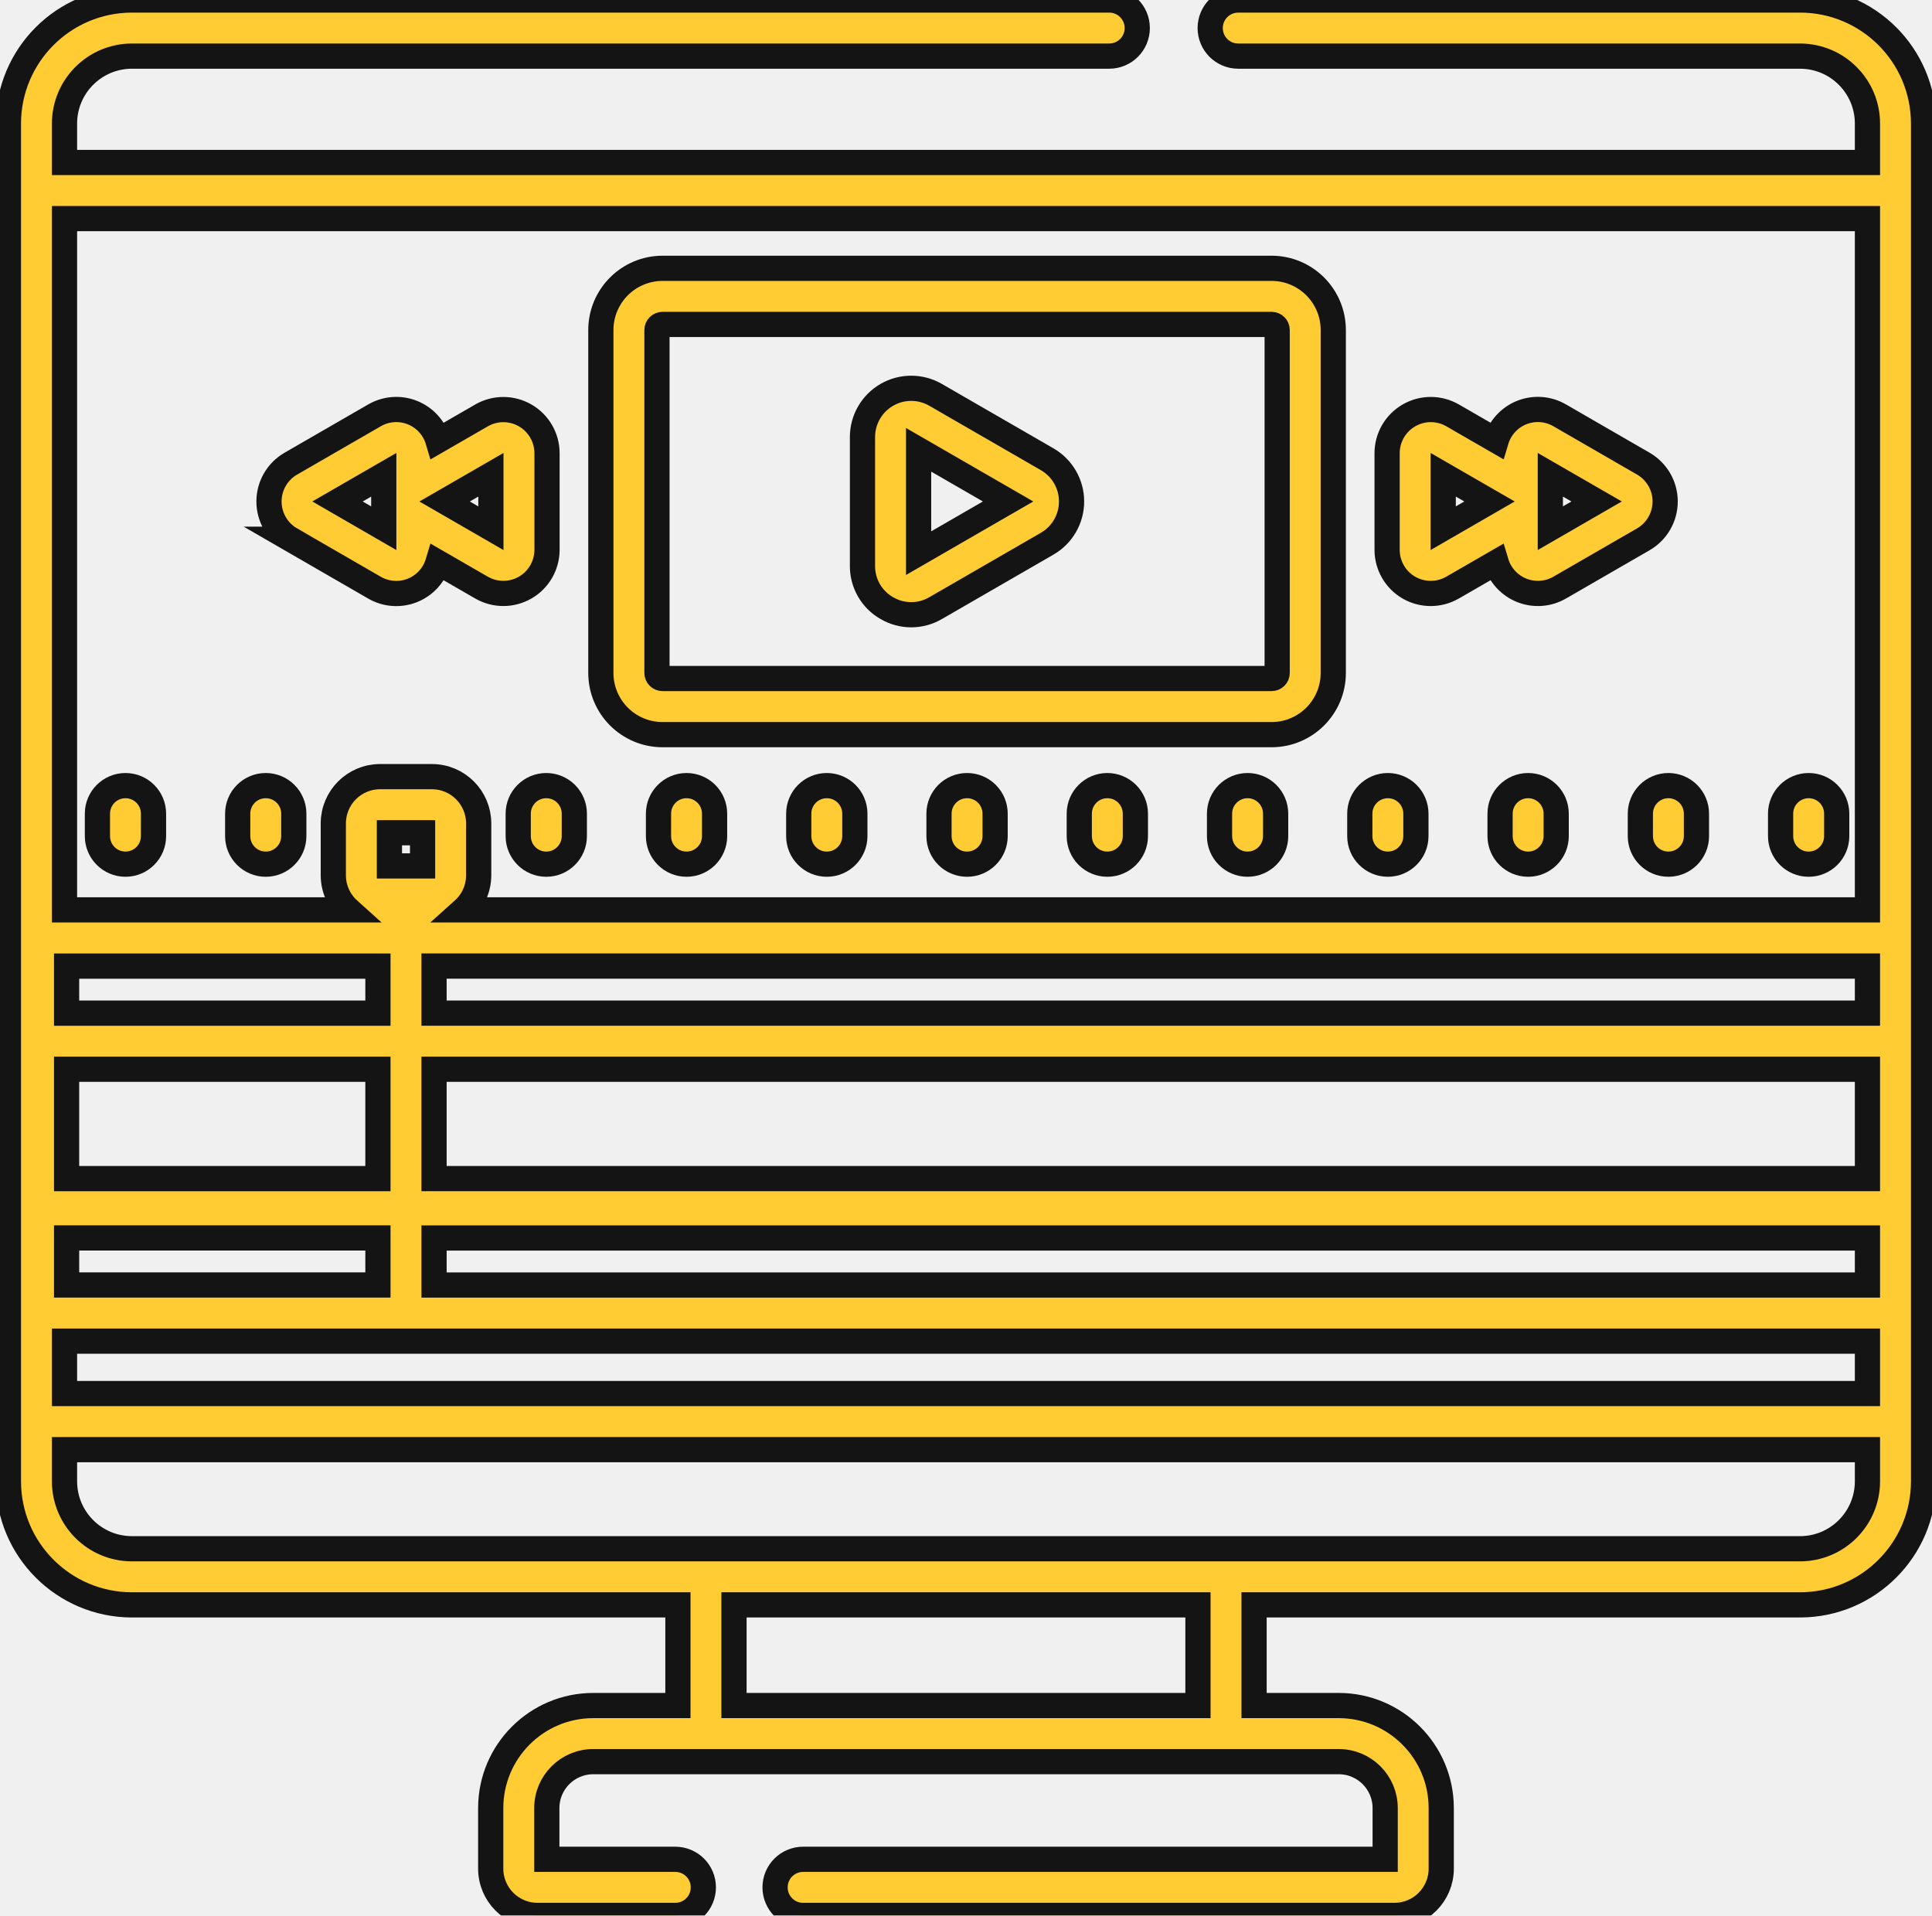
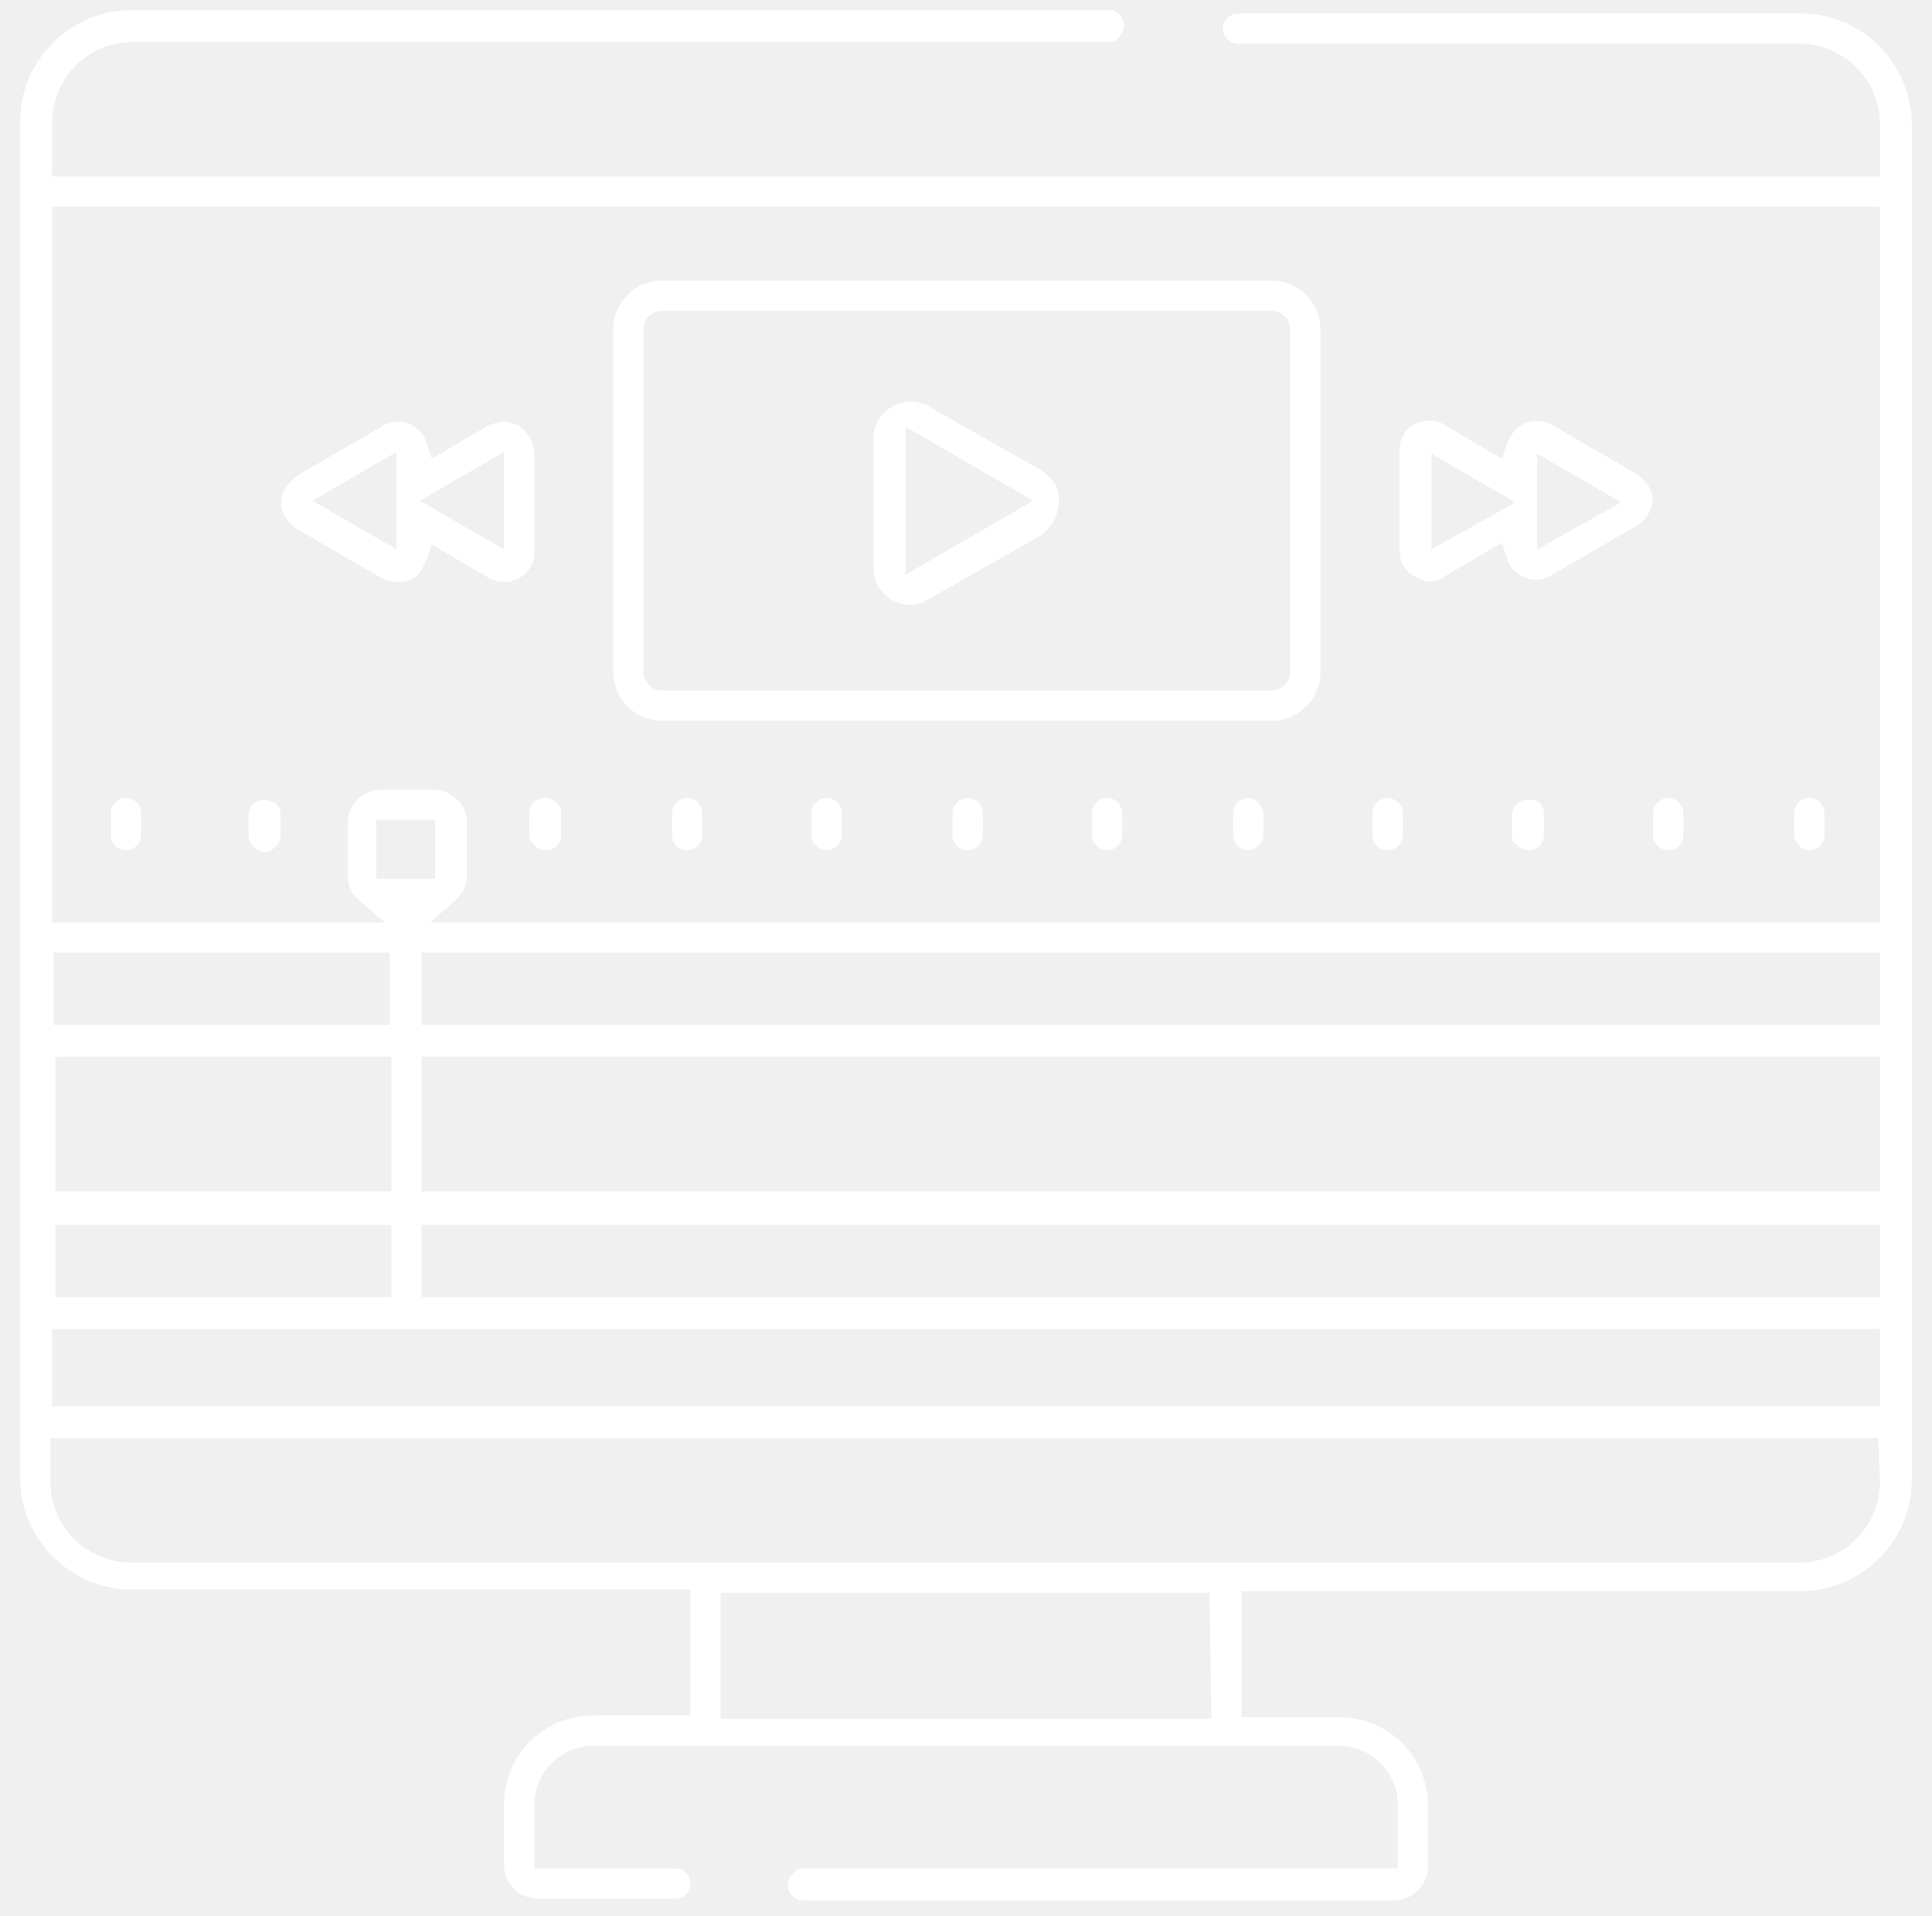
- <svg xmlns="http://www.w3.org/2000/svg" width="115" height="114" viewBox="0 0 115 114">
-   <defs>
-     <clipPath id="a">
-       <rect width="115" height="114" transform="translate(780 627)" fill="#fc3" stroke="#141414" stroke-width="1.5" />
-     </clipPath>
-   </defs>
-   <g transform="translate(-780 -627)" clip-path="url(#a)">
-     <g transform="translate(780.39 627)">
-       <path d="M7.079,46.757a1.67,1.67,0,0,0-1.67,1.67v1.336a1.669,1.669,0,1,0,3.339,0V48.427A1.669,1.669,0,0,0,7.079,46.757Zm0,0" fill="#fc3" stroke="#141414" stroke-width="1.5" />
-       <path d="M15.428,46.757a1.67,1.67,0,0,0-1.67,1.67v1.336a1.67,1.67,0,1,0,3.34,0V48.427A1.67,1.67,0,0,0,15.428,46.757Zm0,0" fill="#fc3" stroke="#141414" stroke-width="1.5" />
-       <path d="M32.126,46.757a1.67,1.67,0,0,0-1.67,1.67v1.336a1.67,1.67,0,0,0,3.34,0V48.427A1.67,1.67,0,0,0,32.126,46.757Zm0,0" fill="#fc3" stroke="#141414" stroke-width="1.5" />
-       <path d="M40.475,46.757a1.67,1.67,0,0,0-1.669,1.67v1.336a1.669,1.669,0,1,0,3.339,0V48.427A1.669,1.669,0,0,0,40.475,46.757Zm0,0" fill="#fc3" stroke="#141414" stroke-width="1.5" />
-       <path d="M48.824,46.757a1.67,1.67,0,0,0-1.67,1.67v1.336a1.67,1.67,0,0,0,3.34,0V48.427A1.67,1.67,0,0,0,48.824,46.757Zm0,0" fill="#fc3" stroke="#141414" stroke-width="1.5" />
-       <path d="M57.173,46.757a1.67,1.67,0,0,0-1.67,1.67v1.336a1.67,1.67,0,0,0,3.34,0V48.427A1.669,1.669,0,0,0,57.173,46.757Zm0,0" fill="#fc3" stroke="#141414" stroke-width="1.5" />
-       <path d="M65.522,46.757a1.67,1.67,0,0,0-1.669,1.67v1.336a1.669,1.669,0,1,0,3.339,0V48.427A1.669,1.669,0,0,0,65.522,46.757Zm0,0" fill="#fc3" stroke="#141414" stroke-width="1.5" />
-       <path d="M73.871,46.757a1.67,1.67,0,0,0-1.67,1.67v1.336a1.67,1.67,0,0,0,3.34,0V48.427A1.669,1.669,0,0,0,73.871,46.757Zm0,0" fill="#fc3" stroke="#141414" stroke-width="1.5" />
-       <path d="M82.22,46.757a1.67,1.67,0,0,0-1.669,1.67v1.336a1.669,1.669,0,1,0,3.339,0V48.427A1.669,1.669,0,0,0,82.22,46.757Zm0,0" fill="#fc3" stroke="#141414" stroke-width="1.5" />
-       <path d="M90.57,46.757a1.67,1.67,0,0,0-1.67,1.67v1.336a1.67,1.67,0,0,0,3.34,0V48.427A1.67,1.67,0,0,0,90.57,46.757Zm0,0" fill="#fc3" stroke="#141414" stroke-width="1.5" />
-       <path d="M98.919,46.757a1.67,1.67,0,0,0-1.669,1.67v1.336a1.669,1.669,0,1,0,3.339,0V48.427A1.669,1.669,0,0,0,98.919,46.757Zm0,0" fill="#fc3" stroke="#141414" stroke-width="1.5" />
-       <path d="M107.268,46.757a1.67,1.67,0,0,0-1.67,1.67v1.336a1.67,1.67,0,0,0,3.34,0V48.427A1.67,1.67,0,0,0,107.268,46.757Zm0,0" fill="#fc3" stroke="#141414" stroke-width="1.5" />
-       <path d="M39.047,43.724H75.3a3.676,3.676,0,0,0,3.672-3.672V19.642A3.676,3.676,0,0,0,75.3,15.969H39.047a3.676,3.676,0,0,0-3.672,3.672v20.41A3.676,3.676,0,0,0,39.047,43.724Zm-.332-24.083a.332.332,0,0,1,.332-.332H75.3a.332.332,0,0,1,.332.332v20.41a.332.332,0,0,1-.332.332H39.047a.332.332,0,0,1-.332-.332Zm0,0" fill="#fc3" stroke="#141414" stroke-width="1.5" />
-       <path d="M52.4,36.194a2.873,2.873,0,0,0,2.9,0l6.642-3.835a2.9,2.9,0,0,0,0-5.025L55.3,23.5a2.9,2.9,0,0,0-4.352,2.513v7.669A2.872,2.872,0,0,0,52.4,36.194Zm1.889-9.423,5.327,3.075-5.327,3.076Zm0,0" fill="#fc3" stroke="#141414" stroke-width="1.5" />
-       <path d="M83.474,34.974a2.6,2.6,0,0,0,2.594,0l2.6-1.5a2.594,2.594,0,0,0,3.778,1.5l4.989-2.881a2.6,2.6,0,0,0,0-4.494l-4.989-2.881a2.588,2.588,0,0,0-3.778,1.5l-2.6-1.5a2.6,2.6,0,0,0-3.892,2.247v5.76A2.6,2.6,0,0,0,83.474,34.974Zm8.418-6.718,2.755,1.59-2.755,1.591Zm-6.376,0,2.755,1.59-2.755,1.591Zm0,0" fill="#fc3" stroke="#141414" stroke-width="1.5" />
-       <path d="M16.912,32.094,21.9,34.975a2.589,2.589,0,0,0,3.778-1.5l2.6,1.5a2.6,2.6,0,0,0,3.893-2.247v-5.76a2.6,2.6,0,0,0-3.893-2.247l-2.6,1.5a2.588,2.588,0,0,0-3.778-1.5L16.913,27.6h0a2.6,2.6,0,0,0,0,4.494ZM28.83,28.257v3.181l-2.755-1.591Zm-6.377,0v3.181L19.7,29.846Zm0,0" fill="#fc3" stroke="#141414" stroke-width="1.5" />
-       <path d="M106.757,0H73.315a1.67,1.67,0,0,0,0,3.34h33.442a4.015,4.015,0,0,1,4.011,4.011V9.67H3.45V7.351A4.016,4.016,0,0,1,7.462,3.34H65.634a1.67,1.67,0,0,0,0-3.34H7.462A7.359,7.359,0,0,0,.111,7.351V88.166a7.359,7.359,0,0,0,7.351,7.351h32.5v5.991H34.919a6.107,6.107,0,0,0-6.1,6.1v3.609A2.787,2.787,0,0,0,31.6,114h8.206a1.67,1.67,0,0,0,0-3.34H32.158v-3.052a2.764,2.764,0,0,1,2.761-2.761H79.3a2.764,2.764,0,0,1,2.761,2.761v3.052H47.415a1.67,1.67,0,1,0,0,3.34h35.2a2.787,2.787,0,0,0,2.783-2.783v-3.609a6.107,6.107,0,0,0-6.1-6.1H74.257V95.517h32.5a7.359,7.359,0,0,0,7.351-7.351V7.351A7.359,7.359,0,0,0,106.757,0ZM70.917,101.508H43.3V95.517H70.917Zm39.851-13.342a4.016,4.016,0,0,1-4.011,4.011H7.462A4.015,4.015,0,0,1,3.45,88.166V86.278H110.768Zm0-5.227H3.45V79.822H110.768Zm-88.662-19.3v6.508H3.574V63.637ZM3.574,60.3v-2.8H22.106v2.8ZM22.106,73.677v2.8H3.574v-2.8Zm.684-22.14V49.563h1.973v1.974Zm87.978,24.944H25.446v-2.8h85.322Zm0-6.336H25.446V63.637h85.322Zm0-9.848H25.446v-2.8h85.322Zm0-6.144H27.184a2.768,2.768,0,0,0,.919-2.06V49.006a2.786,2.786,0,0,0-2.783-2.783H22.233a2.786,2.786,0,0,0-2.783,2.783v3.088a2.769,2.769,0,0,0,.918,2.06H3.45V13.01H110.768Zm0,0" fill="#fc3" stroke="#141414" stroke-width="1.5" />
+ <svg xmlns="http://www.w3.org/2000/svg" version="1.1" id="Layer_1" x="0px" y="0px" viewBox="0 0 115 114" style="enable-background:new 0 0 115 114;" xml:space="preserve">
+   <style type="text/css">
+ 	.st0{fill:#FFFFFF;}
+ </style>
+   <g>
+     <g>
+       <path class="st0" d="M8.4,48.4v1.3c0,0.5-0.4,0.9-0.9,0.9s-0.9-0.4-0.9-0.9v-1.3c0-0.5,0.4-0.9,0.9-0.9c0.2,0,0.5,0.1,0.7,0.3    C8.3,48,8.4,48.2,8.4,48.4z" />
    </g>
+     <g>
+       <path class="st0" d="M16.7,48.4v1.3c0,0.3-0.1,0.5-0.3,0.7c-0.2,0.2-0.4,0.3-0.6,0.3c-0.3,0-0.5-0.1-0.7-0.3s-0.3-0.4-0.3-0.6    v-1.3c0-0.5,0.4-0.9,0.9-0.9S16.7,47.9,16.7,48.4z" />
+     </g>
+     <g>
+       <path class="st0" d="M33.4,48.4v1.3c0,0.5-0.4,0.9-0.9,0.9c-0.3,0-0.5-0.1-0.7-0.3s-0.3-0.4-0.3-0.6v-1.3c0-0.5,0.4-0.9,0.9-0.9    C33,47.5,33.4,47.9,33.4,48.4z" />
+     </g>
+     <g>
+       <path class="st0" d="M41.8,48.4v1.3c0,0.5-0.4,0.9-0.9,0.9S40,50.2,40,49.7v-1.3c0-0.5,0.4-0.9,0.9-0.9c0.2,0,0.5,0.1,0.7,0.3    C41.7,48,41.8,48.2,41.8,48.4z" />
+     </g>
+     <g>
+       <path class="st0" d="M50.1,48.4v1.3c0,0.5-0.4,0.9-0.9,0.9s-0.9-0.4-0.9-0.9v-1.3c0-0.5,0.4-0.9,0.9-0.9    C49.7,47.5,50.1,47.9,50.1,48.4z" />
+     </g>
+     <g>
+       <path class="st0" d="M58.5,48.4v1.3c0,0.5-0.4,0.9-0.9,0.9s-0.9-0.4-0.9-0.9v-1.3c0-0.5,0.4-0.9,0.9-0.9S58.5,47.9,58.5,48.4z" />
+     </g>
+     <g>
+       <path class="st0" d="M66.8,48.4v1.3c0,0.5-0.4,0.9-0.9,0.9S65,50.2,65,49.7v-1.3c0-0.5,0.4-0.9,0.9-0.9c0.3,0,0.5,0.1,0.7,0.3    C66.7,48,66.8,48.2,66.8,48.4z" />
+     </g>
+     <g>
+       <path class="st0" d="M75.2,48.4v1.3c0,0.5-0.5,0.9-0.9,0.9c-0.5,0-0.9-0.4-0.9-0.9v-1.3c0-0.5,0.4-0.9,0.9-0.9    c0.3,0,0.5,0.1,0.6,0.3C75.1,48,75.2,48.2,75.2,48.4z" />
+     </g>
+     <g>
+       <path class="st0" d="M83.5,48.4v1.3c0,0.5-0.4,0.9-0.9,0.9s-0.9-0.4-0.9-0.9v-1.3c0-0.5,0.4-0.9,0.9-0.9S83.5,47.9,83.5,48.4z" />
+     </g>
+     <g>
+       <path class="st0" d="M91.9,48.4v1.3c0,0.5-0.4,0.9-0.9,0.9c-0.2,0-0.5-0.1-0.7-0.3C90.1,50.2,90,50,90,49.8v-1.3    c0-0.5,0.4-0.9,0.9-0.9C91.5,47.5,91.9,47.9,91.9,48.4z" />
+     </g>
+     <g>
+       <path class="st0" d="M100.2,48.4v1.3c0,0.5-0.4,0.9-0.9,0.9s-0.9-0.4-0.9-0.9v-1.3c0-0.5,0.4-0.9,0.9-0.9S100.2,47.9,100.2,48.4z" />
+     </g>
+     <g>
+       <path class="st0" d="M108.6,48.4v1.3c0,0.5-0.4,0.9-0.9,0.9c-0.3,0-0.5-0.1-0.6-0.3c-0.2-0.2-0.3-0.4-0.3-0.6v-1.3    c0-0.5,0.4-0.9,0.9-0.9C108.2,47.5,108.6,47.9,108.6,48.4z" />
+     </g>
+     <g>
+       <path class="st0" d="M75.7,16.7H39.4c-1.6,0-2.9,1.3-2.9,2.9V40c0,1.6,1.3,2.9,2.9,2.9h36.3c1.6,0,2.9-1.3,2.9-2.9V19.6    C78.6,18,77.3,16.7,75.7,16.7z M76.8,40c0,0.6-0.5,1.1-1.1,1.1H39.4c-0.6,0-1.1-0.5-1.1-1.1V19.6c0-0.6,0.5-1.1,1.1-1.1h36.3    c0.6,0,1.1,0.5,1.1,1.1C76.8,19.6,76.8,40,76.8,40z" />
+     </g>
+     <path class="st0" d="M62.8,28.8c-0.2-0.3-0.5-0.6-0.8-0.8l-6.7-3.8c-0.3-0.2-0.7-0.3-1.1-0.3c-0.7,0-1.5,0.4-1.9,1.1   c-0.2,0.3-0.3,0.7-0.3,1.1v7.7c0,0.8,0.4,1.5,1.1,1.9l0,0c0.7,0.4,1.5,0.4,2.1,0l6.7-3.8C63,31.1,63.3,29.8,62.8,28.8z M53.9,34.2   v-8.8l7.6,4.4L53.9,34.2z" />
+     <path class="st0" d="M98.1,28.9c-0.2-0.3-0.4-0.5-0.7-0.7l-5-2.9c-0.9-0.5-2-0.2-2.5,0.7c-0.1,0.1-0.1,0.3-0.2,0.4l-0.3,0.9l-3.4-2   c-0.4-0.3-0.9-0.3-1.4-0.2s-0.9,0.4-1.1,0.9c-0.2,0.3-0.2,0.6-0.2,0.9v5.8c0,0.7,0.3,1.3,0.9,1.6c0.3,0.2,0.6,0.3,0.9,0.3   s0.6-0.1,0.9-0.3l3.4-2l0.3,0.9c0.1,0.5,0.5,0.9,0.9,1.1c0.4,0.2,0.9,0.3,1.4,0.1c0.1,0,0.3-0.1,0.4-0.2l5-2.9   c0.4-0.2,0.7-0.6,0.9-1.1C98.4,29.8,98.4,29.3,98.1,28.9z M85.2,32.7V27l5,2.9L85.2,32.7z M91.5,32.7V27l5,2.9L91.5,32.7z" />
+     <path class="st0" d="M30,25.1L30,25.1c-0.3,0-0.6,0.1-0.9,0.2l-3.4,2l-0.3-0.9c-0.1-0.5-0.5-0.9-0.9-1.1s-0.9-0.3-1.4-0.1   c-0.1,0-0.3,0.1-0.4,0.2l-5,2.9c-0.4,0.3-0.7,0.7-0.9,1.1c-0.1,0.5-0.1,1,0.2,1.4c0.2,0.3,0.4,0.5,0.7,0.7l5,2.9   c0.4,0.2,0.9,0.3,1.4,0.2s0.9-0.4,1.1-0.9c0.1-0.1,0.1-0.3,0.2-0.4l0.3-0.9l3.4,2c0.9,0.5,2,0.2,2.5-0.7c0.2-0.3,0.2-0.6,0.2-0.9   V27C31.8,26,31,25.1,30,25.1z M23.6,32.7l-5-2.9l5-2.9V32.7z M30,32.7l-5-2.9l5-2.9V32.7z" />
+     <path class="st0" d="M107.2,0.8H73.7c-0.5,0-0.9,0.4-0.9,0.9s0.4,0.9,0.9,0.9h33.4c2.6,0,4.8,2.1,4.8,4.8v3.1H3.1V7.3   c0-2.6,2.1-4.8,4.8-4.8H66c0.3,0,0.5-0.1,0.6-0.3c0.2-0.2,0.3-0.4,0.3-0.7c0-0.5-0.4-0.9-0.9-0.9H7.8c-3.6,0-6.6,3-6.6,6.6V88   c0,3.6,3,6.6,6.6,6.6h33.3v7.5h-5.8c-3,0-5.3,2.4-5.3,5.3v3.6c0,1.1,0.9,2,2,2h8.2c0.5,0,0.9-0.4,0.9-0.9s-0.4-0.9-0.9-0.9h-8.4   v-3.8c0-1.9,1.6-3.5,3.5-3.5h44.4c1.9,0,3.5,1.6,3.5,3.5v3.8H47.8l0,0c-0.2,0-0.5,0.1-0.6,0.3c-0.2,0.2-0.3,0.4-0.3,0.7   c0,0.5,0.4,0.9,0.9,0.9H83c1.1,0,2-0.9,2-2v-3.6c0-3-2.4-5.3-5.3-5.3h-5.8v-7.5h33.3c3.6,0,6.6-3,6.6-6.6V7.3   C113.7,3.7,110.8,0.8,107.2,0.8z M72.1,102.3H42.9v-7.5H72L72.1,102.3L72.1,102.3z M111.9,88.2c0,2.6-2.1,4.8-4.8,4.8H7.8   C5.2,93,3,90.9,3,88.2v-2.6h108.8L111.9,88.2L111.9,88.2z M111.9,83.7H3.1v-4.6h108.8V83.7z M23.3,62.9v8h-20v-8H23.3z M3.2,61   v-4.3h20V61H3.2z M23.3,72.9v4.3h-20v-4.3H23.3z M111.9,77.2H25.1v-4.3h86.8V77.2z M22.4,52.3v-3.5h3.5v3.5H22.4z M111.9,70.9H25.1   v-8h86.8V70.9z M111.9,61H25.1v-4.3h86.8V61z M111.9,54.9H25.6l1.5-1.3c0.4-0.4,0.7-0.9,0.7-1.5V49c0-1.1-0.9-2-2-2h-3.1   c-1.1,0-2,0.9-2,2v3.1c0,0.6,0.2,1.1,0.7,1.5l1.5,1.3H3.1V12.3h108.8V54.9z" />
  </g>
</svg>
